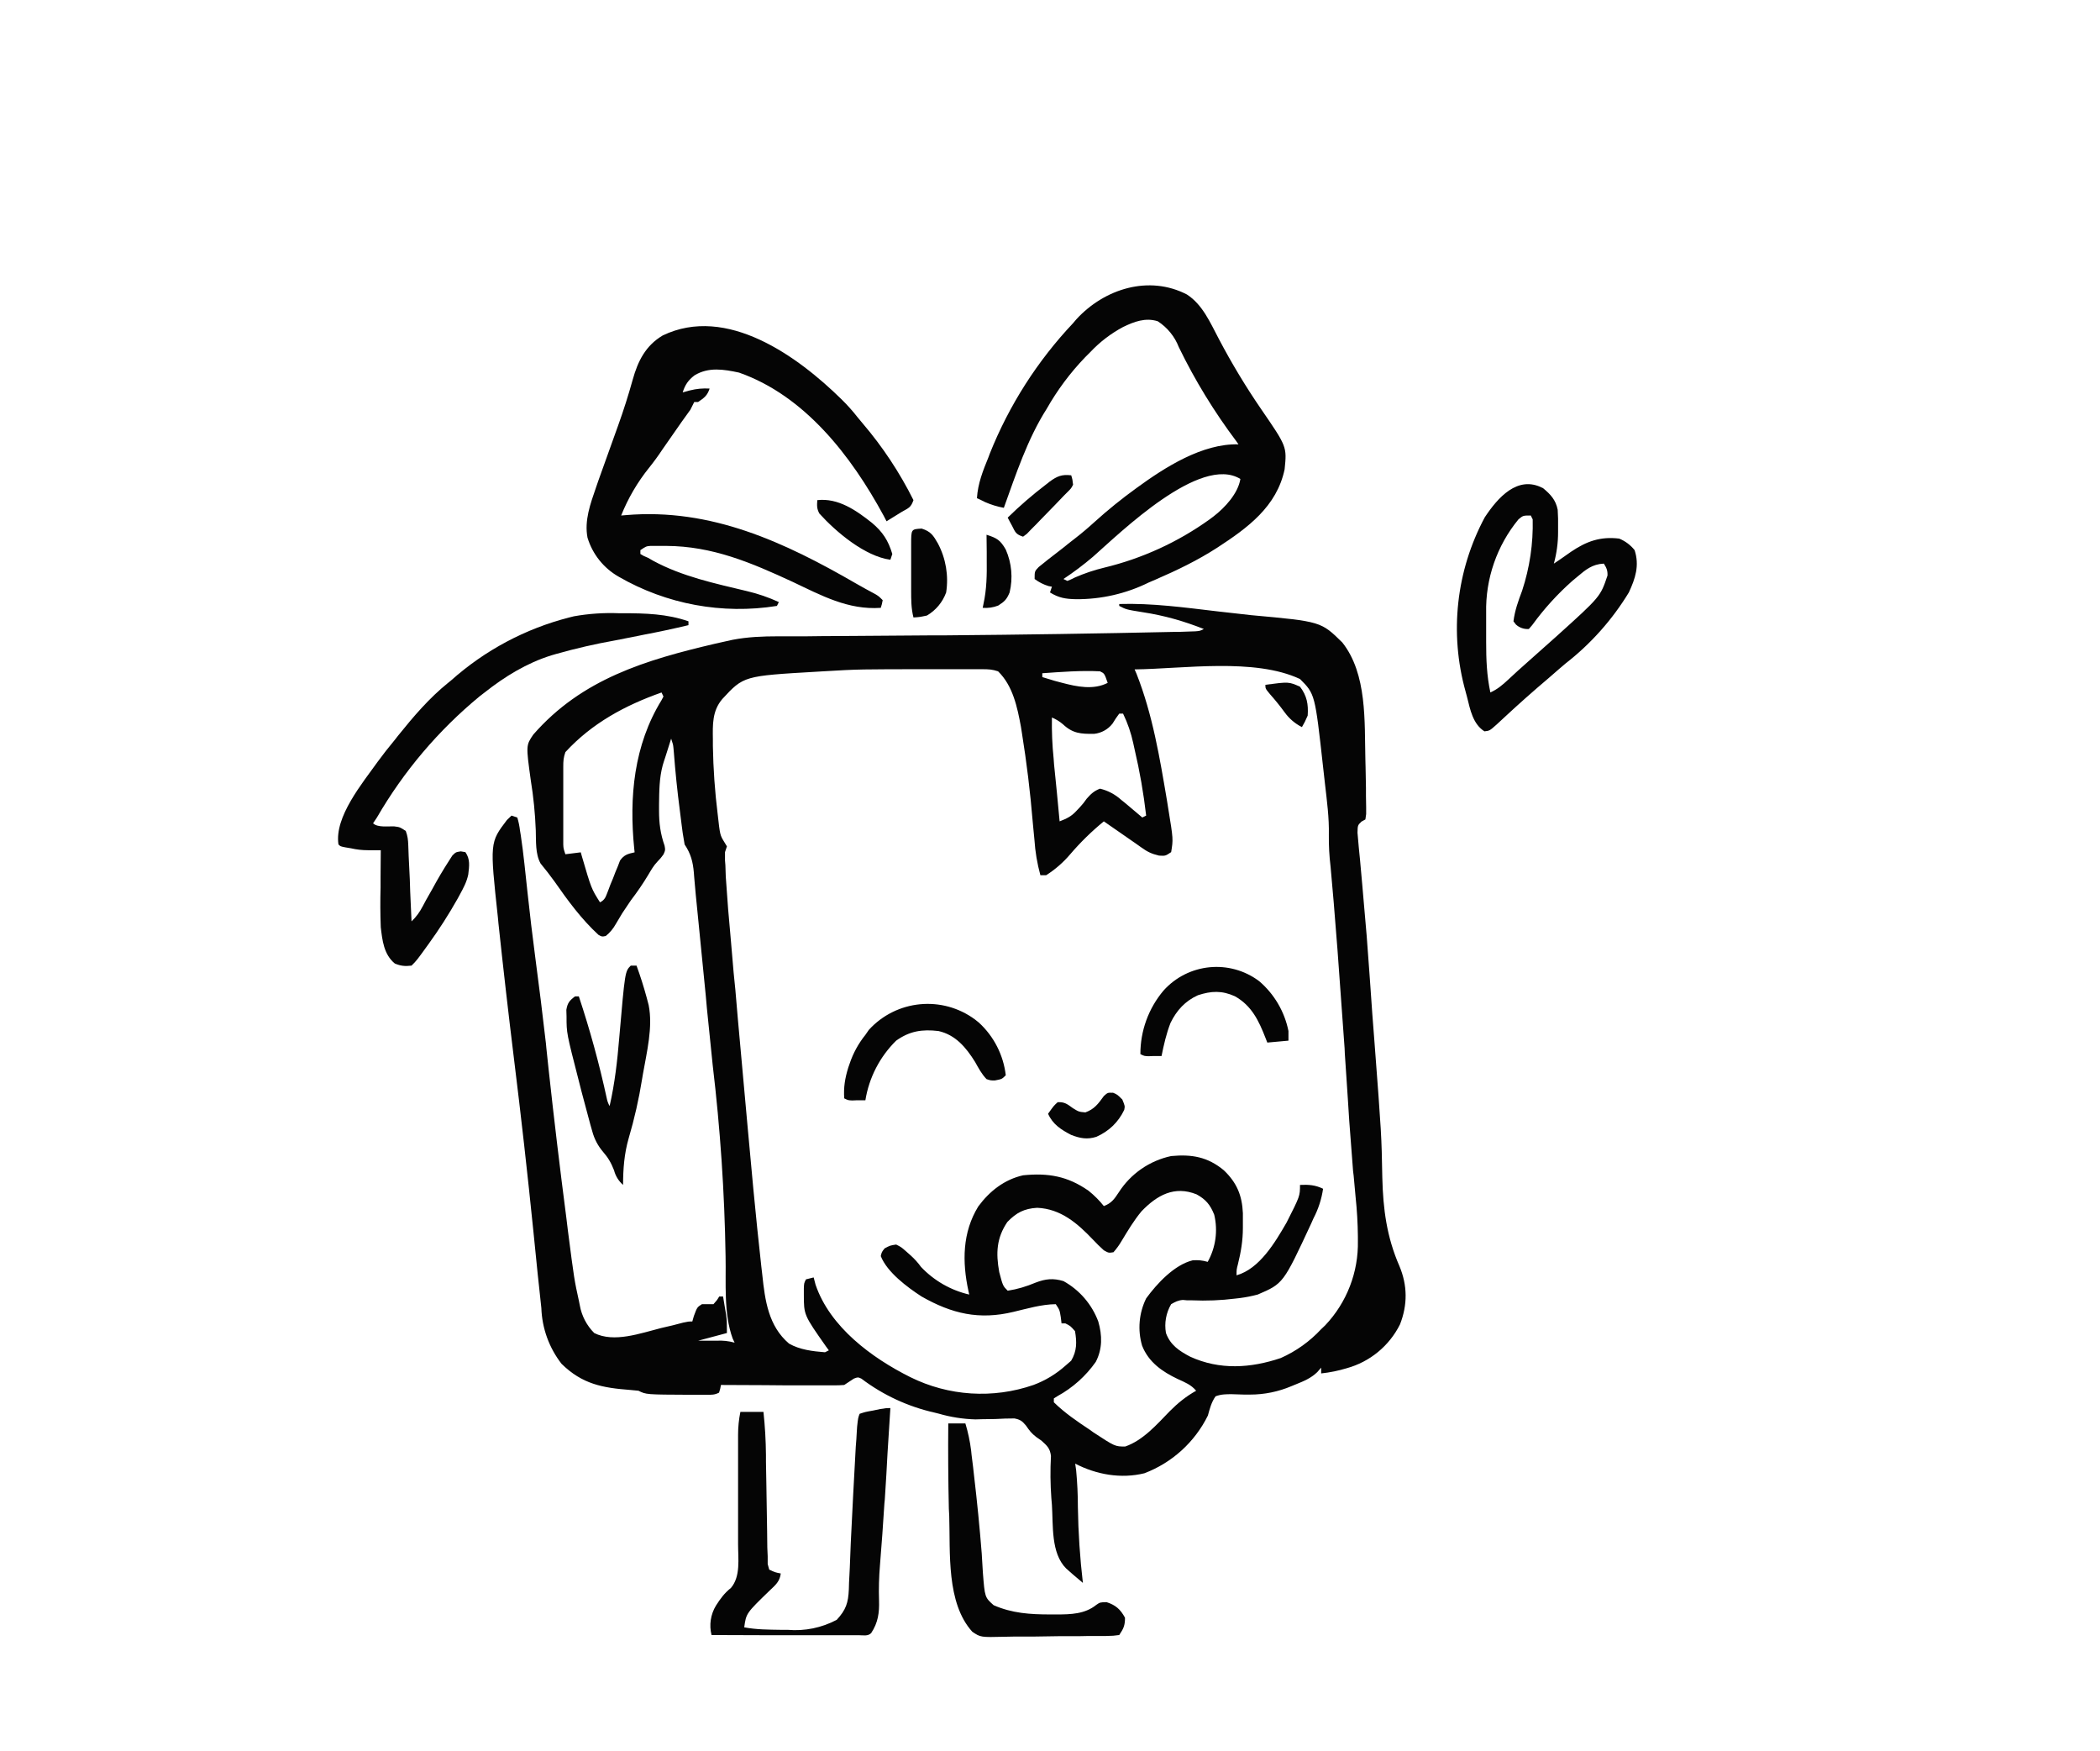
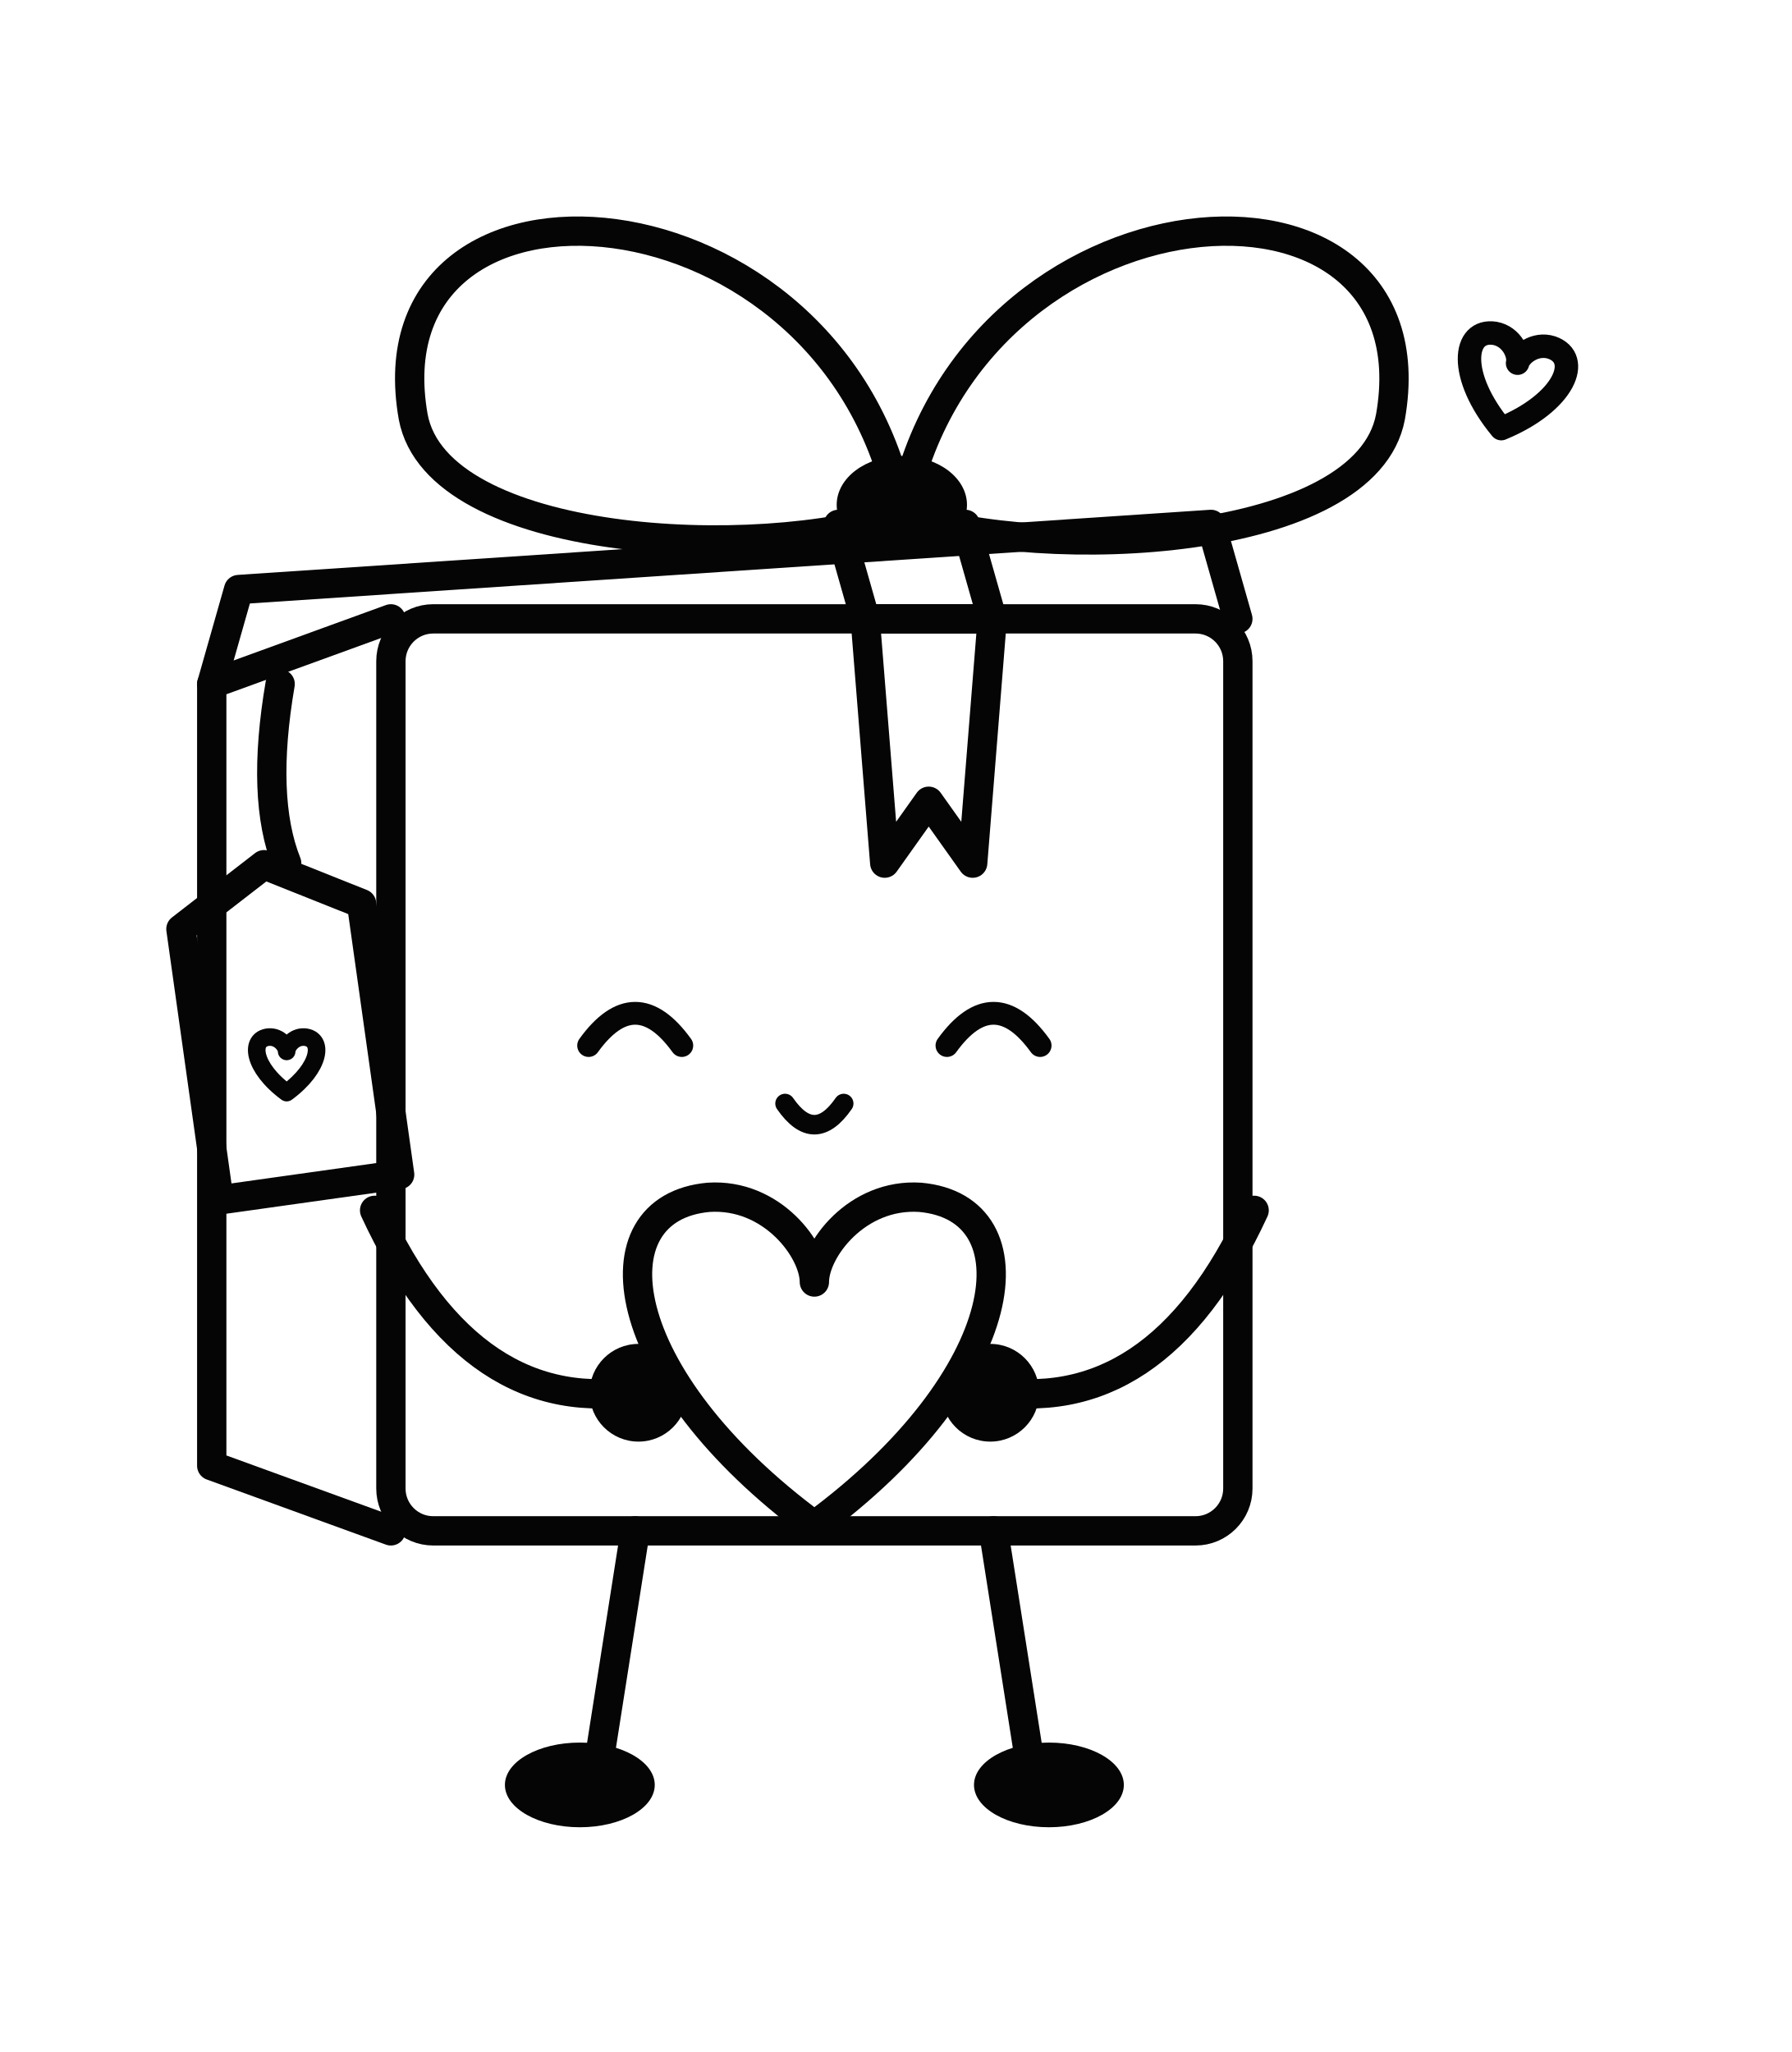
- <svg xmlns="http://www.w3.org/2000/svg" viewBox="0 0 1092 910" width="1092" height="910" role="img" aria-label="Símbolo Seu Mimo Studio">
-   <g id="simbolo" fill="#050505" transform="translate(36.0 36.0) scale(1)">
-     <path d="M581.2 117.1c8.2 5.3 12.2 14.8 16.6 23.1q10 19 22 36.5c13.4 19.5 13.4 19.5 12.2 31.3-4.1 19.4-19.2 30.4-35 40.7-10.2 6.6-21 11.8-32.1 16.6l-3.5 1.5a84 84 0 0 1-38 8.7c-5.3-.1-8.9-.7-13.4-3.5l1-3-1.7-.3q-4-1.2-7.3-3.7c0-4 0-4 2.1-6.2l3-2.4 1.6-1.3 5.3-4.1 1.8-1.4 1.8-1.4 1.7-1.4 3.6-2.8a164 164 0 0 0 10.1-8.5 256 256 0 0 1 22-17.8c14.8-10.8 34.2-23.2 53-22.7l-1.1-1.6a298 298 0 0 1-29.9-48.9 28 28 0 0 0-11-13.5c-6.4-2-12.2.2-18 3a66 66 0 0 0-17 13l-2.7 2.7a134 134 0 0 0-20 26.8c-10 15.7-16 34-22.3 51.5q-5-.9-9.8-3l-2.4-1.2-1.8-.8c.5-7.7 3.1-14.2 6-21.3l.7-1.9A215 215 0 0 1 522 132l1.7-2c14.7-16 37.8-23.1 57.5-12.9m-48.8 136.3Q525 259.7 517 265l2 1c1.8-.7 1.8-.7 4-1.8a91 91 0 0 1 15.2-5.1A157 157 0 0 0 593 234l2-1.5c6-4.6 12.8-12 14-19.5-20.8-12.8-62.2 27.7-76.6 40.4M401.6 171.6q4.5 4.4 8.4 9.4l2.5 3a197 197 0 0 1 26.5 40c-1.3 3.8-2.5 4.1-5.9 6q-4 2.4-8.1 5l-1.5-2.9c-16.8-31-41-62.4-75.2-74.4-8-1.7-15.8-3-23.1 1.4-3.3 2.5-5 5-6.2 8.9l3.6-1c3.6-.9 6.7-1.2 10.4-1-1.2 3.7-2.8 4.8-6 7h-2l-2 4-4.6 6.4-9.9 14.2q-3.3 5-7 9.6A97 97 0 0 0 287 232l2.4-.2c44.3-3.8 82.5 14 120 35.7q4.9 2.8 9.8 5.4c1.8 1.1 1.8 1.1 3.8 3.1-.4 2.1-.4 2.1-1 4-17 1.2-31-6.5-45.8-13.5-21.6-10-41.7-18.6-65.8-18.7h-8.2c-2.2.2-2.2.2-5.2 2.2v2c1.6 1 1.6 1 4 2l2.6 1.5c15.1 8.2 32.1 11.8 48.8 15.8A87 87 0 0 1 369 277l-1 2a125 125 0 0 1-82.3-15.2 35 35 0 0 1-16.2-20.3c-1.7-8.9 1.5-17.6 4.4-26l1.2-3.5 10.4-29q4.2-11.7 7.5-23.6c2.7-9.7 6.7-17.7 15.6-23 33.3-16 70.2 10.8 93 33.2" />
-     <path d="M521 211c.7 2.3.7 2.3 1 5-1 1.9-1 1.9-2.8 3.7l-2 2-2.2 2.3-2.3 2.4-7.5 7.7-2.5 2.6-2.5 2.5-2.2 2.3-2 1.5c-3.7-1.2-4-2.2-5.7-5.6L489 235l-1-1.9q9.4-9.2 19.9-17.2l1.9-1.5c3.8-2.8 6.4-3.9 11.2-3.3M766.3 217.7c4 3.3 6.7 6.2 7.7 11.3q.3 4.5.2 9.2v2.4A61 61 0 0 1 772 257l3-2 4-2.8 2-1.4c8-5.4 15.2-8 25-6.8q4.8 2 8 6c2.6 8 .4 14.7-3 22a137 137 0 0 1-33 37l-3.4 2.9-5.4 4.7a645 645 0 0 0-23 20.4l-4 3.7c-3.6 3.2-3.6 3.2-6.3 3.5-6-3.8-7.4-11.3-9-17.7l-.8-3a122 122 0 0 1 10-90.6c6.7-10.1 17-22 30.1-15.2M753.6 234a74 74 0 0 0-16.8 48.6v15.2c0 9 .3 17.4 2.2 26.2 3.7-1.7 6.3-3.9 9.3-6.7q4.8-4.5 9.8-8.9l15.5-13.8c22.6-20.4 22.6-20.4 26.3-31.4.1-2.6-.5-4-1.9-6.2-6.1.3-9.5 3.2-14 7l-2.4 2a142 142 0 0 0-20.8 22.9L759 291a9 9 0 0 1-6.7-2.3L751 287c.7-5.6 2.5-10.6 4.5-15.9A110 110 0 0 0 761 234l-1-2c-4 0-4 0-6.4 2M389 224c10.9-1.2 20.2 5.3 28.4 11.8 5.6 4.7 8.5 9.2 10.6 16.2l-1 3c-13.3-1.8-28.3-14.5-36.9-24-1.4-2.5-1.3-4.2-1.1-7M443.3 238.8c4.7 1.5 6 3.5 8.4 7.7A41 41 0 0 1 456 272a23 23 0 0 1-10 12c-3.8.8-3.8.8-7 1-1.2-4.7-1.2-9.2-1.2-14v-24c0-7.9 0-7.9 5.4-8.2M477 242c5.4 1.7 7.2 2.8 10 7.7a35 35 0 0 1 2 22.3c-1.5 3.6-2.6 4.7-5.9 6.8a18 18 0 0 1-8.1 1.2l.4-2c1.7-7.7 1.8-15.2 1.7-23.2v-3.7zM546 278c17-.5 33.9 1.8 50.8 3.8l17.8 2c36.3 3.3 36.3 3.3 47.4 14.2 13 16.4 11.5 41.2 12 61l.1 4 .2 10.6v4.2l.1 5.9v3.5l-.4 2.8-2 1.1c-2 1.9-2 1.9-2.1 5.8l.7 8 .6 6 1.2 13.3.6 7q1.8 19.3 3.1 38.6l.5 7 1 14.3 1.1 14.3c3.7 48.8 3.7 48.8 4.1 70.8.4 16.4 2.3 30.9 8.9 46q6.3 15 .3 30.3a44 44 0 0 1-27.7 22.8A72 72 0 0 1 651 678v-3l-2 2.3c-3.3 3.2-7 4.7-11.2 6.4l-2.2.9A55 55 0 0 1 614 689H611l-6.5-.2c-3 0-5.5 0-8.4 1.1-2.2 3.1-3 6.4-4 10a61 61 0 0 1-33 30c-12.2 3-25 .7-36-5l.5 3.5q.9 9.6.9 19.1.3 19.8 2.6 39.4l-3.3-2.8-1.9-1.6-1.8-1.6-1.7-1.5c-8-8-6.7-22.4-7.4-33l-.3-3.6q-.8-10.9-.2-21.9c-.5-4-2-5.3-5-8l-2.6-1.8c-2.6-2-3.6-3.4-5.4-6-2-2.4-3-3.1-6-3.7q-4.9 0-9.8.3l-7 .1-3.5.1a76 76 0 0 1-19.1-3l-2-.5a99 99 0 0 1-38.2-17.7c-1.8-.8-1.8-.8-3.9 0L403 684c-2.8.2-2.8.2-6.2.2H373l-11.5-.1-22.6-.1-.4 2-.6 2c-2.4 1.2-3.8 1.1-6.4 1.1h-8.8C300 689 300 689 296 687l-4.2-.4c-14.5-1.1-25-3-35.8-13.6a50 50 0 0 1-10.5-29l-1.5-14-.4-3.7-2.2-21.8q-4.6-45.4-10.2-90.6a4447 4447 0 0 1-8-69.8l-.3-3.2c-4.2-38.9-4.2-38.9 4.7-50.6l2.4-2.3 3 1q1 3.3 1.4 6.8l.4 2.4c1.5 9.9 2.4 19.8 3.5 29.7q1.8 16.8 4 33.5 3 22.5 5.6 45.2l.2 2.2 1.2 11.3q4.2 38.6 9.2 77l.8 6.6c3.3 25.5 3.3 25.5 5.8 36.9l.4 2A27 27 0 0 0 273 657c10.3 5.2 24.1.1 34.8-2.6l6-1.4 5.4-1.4c2.8-.6 2.8-.6 4.8-.6l.8-2.8c1.7-4.6 1.7-4.6 4.2-6.2h6c1.8-2 1.8-2 3-4h2l1 6.1.6 3.5c.4 3.4.4 3.4.4 9.4l-15 4h9.5q4.8-.3 9.5 1l-1-2.1c-4.8-13.1-3.4-29-3.7-42.8a969 969 0 0 0-6.7-99.4l-3-29.4-.2-2.2-.4-4.5-4.2-42.4-1-10-.8-9-.2-2.6c-.5-5.7-1.6-9.8-4.8-14.6l-1-6-.5-3.8-.5-4-.5-4a553 553 0 0 1-3.1-30.1l-.2-2.2c-.2-1.9-.2-1.9-1.2-4.9l-2.4 7.6-.7 2.2-.7 2.1-.6 2c-1.8 6.7-1.8 13.4-1.9 20.3v3.2c0 6.6.7 12 2.9 18.3.4 2.3.4 2.3-.6 4.5-1.4 1.9-1.4 1.9-3.2 3.8-2 2.1-3.2 4.3-4.7 6.8a140 140 0 0 1-9 13.2l-4.5 6.7-1.2 2-2.2 3.7a21 21 0 0 1-5.2 6.2c-2 .4-2 .4-3.8-.6-8.9-8.2-16-17.9-22.9-27.8q-3.4-4.7-7.2-9.3c-2.8-5-2.3-11.7-2.5-17.3q-.5-13.1-2.6-26c-2.5-18.1-2.5-18.1 1.3-23.7 25.3-29 58.5-38.8 94.7-47.3l9-2c7.9-1.5 15.6-1.8 23.6-1.8h14.6l8-.1 16.8-.1 41.4-.3h6.5q59.4-.5 118.8-1.8h2.2l5.7-.2 3-.1c2.4-.2 2.4-.2 4.4-1.2-10.4-4.1-20.5-7-31.6-8.7-8.7-1.4-8.7-1.4-12.4-3.3zm-154 35-3.3.2c-38 2.2-38 2.2-49.1 14.2-5.3 6.2-5 13.4-4.9 21v3.4a333 333 0 0 0 2.5 35.5c1.2 10.8 1.2 10.8 3.4 14.4l1.4 2.3-1 3v4.3l.2 2.5.1 2.9.1 3q1.1 16.9 2.7 33.7l.6 7q.7 9 1.7 18.3l1.3 15.2c8.7 96.3 8.7 96.3 12.2 128.6l.5 4.3c1.4 13.3 3.2 26.6 13.9 35.7 5.6 3.2 12.3 4 18.7 4.5l2-1-1.4-1.9C382 647.6 382 647.6 382 637v-3.2c.1-2.7.1-2.7 1.1-4.7l4-1 1 3.8c7.5 22 29.2 38 49.2 48a83 83 0 0 0 64.1 4.1A52 52 0 0 0 518 674l3-2.6c3-5 3-9.7 2-15.4-2.4-2.7-2.4-2.7-5-4h-2l-.4-3.3c-.6-3.7-.6-3.7-2.6-6.7-7.5.1-14.8 2.3-22 4-17.8 4.3-32 1-47.8-8-7.4-4.8-17.9-12.6-21.2-21 .5-2.1.5-2.1 2-4 2.8-1.5 2.8-1.5 6-2 2.6 1.3 2.6 1.3 5 3.4l2.6 2.3q3 2.7 5.3 5.9A50 50 0 0 0 468 637l-.4-1.8c-3.3-15.2-3.2-30.5 5.1-44 5.9-8 13.6-14 23.3-16.2 13-1.3 23.1.4 34 8q4.5 3.6 8 8c4-1.5 5.5-3.7 7.8-7.2A43 43 0 0 1 573 565c10.7-1 19 .4 27.4 7.4 6.7 6.4 9.5 13 9.9 22.3v7.6c0 6.6-1 12.6-2.6 19-.7 2.7-.7 2.7-.7 5.7 12-3.4 20.1-17.2 26-27.4 7-13.8 7-13.8 7-19.6 4.5-.2 7.9 0 12 2a48 48 0 0 1-5 15.4l-1.2 2.7c-14.5 31.2-14.5 31.2-27.8 36.9q-4.5 1.2-9.1 1.8l-2.6.3q-11.2 1.4-22.5.9h-2.5l-2.2-.2c-2.5.2-4 1-6.1 2.2a22 22 0 0 0-2.7 15c2.3 6.3 6.9 9.3 12.6 12.3 15.3 7 31.4 6 47.1.7a64 64 0 0 0 21-15l2.1-2a62 62 0 0 0 17-44v-2.2q-.1-10.3-1.2-20.6l-1-11-.3-2.4-2-26.2-.7-11-1.6-24-.1-2.5-3.7-51.3-.5-6.2q-1.4-18.6-3.1-37-1-8.3-.9-16.5c.2-9-1-17.7-2-26.5l-1-8.9c-4.2-37.9-4.2-37.9-12-45.7-23.7-11.1-60.6-5.3-86-5l1 2.3c8.4 21.3 12.1 43.8 15.9 66.3l.6 3.8c2.6 15.9 2.6 15.9 1.5 22.6-3 2-3 2-6.3 1.8-3.9-.9-6.1-2-9.3-4.3l-3.1-2.2-1.6-1.1-7.2-5-7.5-5.2a137 137 0 0 0-17.4 17q-5.5 6.5-12.6 11h-3q-2.5-9.1-3.1-18.5l-.6-6.2-.3-3.2q-1.9-23-5.6-46l-.5-3.2c-1.9-10.3-4.2-21.4-11.9-28.9-3-1-5-1.1-8.2-1.1h-26.1c-37.9 0-37.9 0-56.7 1.1m114 1v2l6.6 2 3.8 1c7.6 2 16.2 3.8 23.6 0-1.7-4.9-1.7-4.9-4-6-10-.5-20 .3-30 1m-198 10c-19 6.7-36.2 16-50 31-1 2.9-1.1 4.6-1.1 7.6V403c.1 2.1.1 2.1 1.1 5.1l8-1 .5 1.8c5 17.1 5 17.1 9.5 24.2 2.8-1.4 3-3.1 4.2-6l1.2-3.2q1.4-3.2 2.6-6.5l1.3-3.1 1.1-2.9c2.1-3 4-3.5 7.6-4.3l-.2-1.9c-2.7-26.8-.2-53.8 14.2-77.2l1-1.9zm238 11q-1.9 2.5-3.5 5.2a14 14 0 0 1-9.5 5.3c-7 .1-11.2-.2-16.3-5a22 22 0 0 0-5.7-3.5q-.2 10.8.9 21.5l.2 2.8.9 8.9.6 6L515 391c3.6-1.4 6-2.5 8.6-5.3l1.8-1.9q2-2.1 3.7-4.6c2.2-2.5 3.8-4 6.9-5.2a25 25 0 0 1 11 5.8l2.6 2.1 8.4 7.1 2-1a301 301 0 0 0-6-34.4l-.7-3.2A68 68 0 0 0 548 335zm11.6 258.7c-4 4.8-7.2 10.2-10.4 15.5a37 37 0 0 1-4.2 5.8c-2.5.4-2.5.4-5-1q-3-2.7-5.7-5.6c-8-8.4-16.7-16-29-16.5-6.7.4-10.8 2.5-15.5 7.4-5.6 8.3-6 16.1-4.2 26 1.9 7.2 1.9 7.2 4.4 9.7 5.2-.8 9.7-2.2 14.5-4.2 5.2-2 9.2-2.4 14.5-.8a40 40 0 0 1 18.1 21c2.1 7.2 2.2 14.3-1.3 21a59 59 0 0 1-19.9 17.8L512 691v2c5.6 5.5 12.2 10 18.7 14.3l1.8 1.3c11.3 7.4 11.3 7.4 16.6 7.4 9.3-3.2 16.5-11.5 23.2-18.4 4.2-4.2 8.5-7.7 13.7-10.6-2.7-3.2-5.9-4.4-9.6-6.1-8-3.8-15.1-8.7-18.5-17.3A34 34 0 0 1 560 639c5.6-7.7 14.7-17.5 24.2-19.8 2.8-.2 5 0 7.8.8a34 34 0 0 0 3.4-24.5c-2-5.1-4.4-8-9.2-10.6-11.5-4.6-20.5.4-28.6 8.8M333 645l1 3Zm-1 3 1 2Zm325 19 1 2Z" />
-     <path d="M285.8 282.8h2c11.7 0 23 .3 34.2 4.2v2q-11.7 2.8-23.4 5l-2.9.6-11.7 2.3a317 317 0 0 0-30.9 7.1l-2.4.7c-12.8 4-24.2 11-34.7 19.3l-2.6 2a233 233 0 0 0-53.4 63l-2 3c2.3 2.3 7.8 1.5 10.9 1.6 3.1.4 3.1.4 6.1 2.4 1 2.7 1.2 4.6 1.3 7.4l.1 2.7.1 2.8.6 12.3.2 6.3.7 15.5c2.6-2.5 4.2-4.8 5.9-8l1.6-3 3.4-6q4.1-7.6 8.7-14.7l1.6-2.5c1.8-1.8 1.8-1.8 4.4-2.2l2.4.4c2.6 3.7 2 7.3 1.5 11.6-.8 3.9-2.5 7-4.4 10.5l-1.2 2.2a244 244 0 0 1-15 23.4c-6.2 8.6-6.2 8.6-8.9 11.3-3.4.4-5.6.2-8.7-1.1-5.7-4.7-6.5-12-7.3-18.9q-.4-10.3-.1-20.7v-5.6l.1-13.7h-6.7q-4.5 0-8.8-1l-3-.5c-2.5-.5-2.5-.5-3.5-1.5-2.2-14.3 12.5-31.9 20.4-43q4.1-5.6 8.6-11l2.2-2.8c7.9-9.8 16-19.3 25.8-27.2l1.6-1.3A147 147 0 0 1 260 285l2.4-.6a109 109 0 0 1 23.4-1.6M640 321c3.6 4.7 4.4 9.1 4 15-1.5 3.4-1.5 3.4-3 6a25 25 0 0 1-9-7.7q-3.5-4.8-7.5-9.3c-2.5-3-2.5-3-2.5-5 12.2-1.6 12.2-1.6 18 1M292 466h3q3 8.2 5.3 16.7l1 3.8c2.3 11.5-1 24.5-3 36l-.4 2.4a247 247 0 0 1-7 30.9c-2.3 8-2.9 15.9-2.9 24.2a15 15 0 0 1-4.7-7.6c-1.5-3.9-3.1-6.6-5.8-9.7a27 27 0 0 1-5.5-10.5l-1-3.5-4.6-17.2-1.5-5.9c-6.3-24.5-6.3-24.5-6.3-33.2l-.1-3.4c.6-3.6 1.6-4.8 4.5-7h2a513 513 0 0 1 14.5 52.9 13 13 0 0 0 1.5 4.1c2.7-11.8 4-23.4 5-35.4 3-34.6 3-34.6 6-37.6M618.8 474.1A46 46 0 0 1 634 500v5l-11 1-.9-2.3c-3.5-9-7.2-16.9-16-21.8-6.7-3-12.2-2.8-19.2-.5-6.6 3-11 7.8-14.2 14.3-2.2 5.6-3.5 11.4-4.7 17.3h-4.4l-2.4.1c-2.2-.1-2.2-.1-4.2-1.1a51 51 0 0 1 12-33 37 37 0 0 1 49.8-4.9M471 494l2 1.6a44 44 0 0 1 14 27.4c-2 2-2 2-5.7 2.7-2.2 0-2.2 0-4.3-.7-2.6-2.7-4.2-5.8-6-9-4.7-7.5-10.1-14-19-16-8.5-1-15 0-22 5a56 56 0 0 0-16 31h-4.4l-2.4.1c-2.2-.1-2.2-.1-4.2-1.1-.4-5.7.4-10.5 2.1-16l.7-2a48 48 0 0 1 8.2-15l1.8-2.6A41.4 41.4 0 0 1 471 494M542.6 532c2.4 1 2.4 1 5 3.6 1.4 3.4 1.4 3.4 1 5.4q-4.6 9.6-14.5 14c-4.7 1.5-8.5.8-13.1-1-5.2-2.7-9.6-5.5-12-11 3-4.2 3-4.2 5-6 3.6-.2 5 1 7.9 3.1 3.1 1.9 3.1 1.9 6.5 2.2 4.7-1.7 6.7-4.5 9.6-8.5 2-1.8 2-1.8 4.6-1.7M427 696l-1.5 23.7-.6 11-.8 12.8-.2 2q-1 16.1-2.3 32-.8 9.4-.5 18.6c.2 6.3-.5 11.5-4.1 16.9-1.7 1.7-4 1.1-6.3 1.1H363L334 814a20 20 0 0 1 2.3-15.3c2.3-3.6 4.4-6.5 7.8-9.2 5.1-6 3.7-15.2 3.7-22.7v-57q0-5.9 1.2-11.8h12q1.2 11.2 1.3 22.4v3.5l.2 11.2.4 24.8.1 8.6.2 4.6v4l.8 2.9c3 1.4 3 1.4 6 2-.5 4.1-2.7 6-5.6 8.7-12.4 12-12.4 12-13.4 19.3 6.4 1.2 12.6 1.2 19.1 1.3h3.5a46 46 0 0 0 25.5-5.2c4.8-5.2 6-8.8 6.3-15.9l.1-3.5.2-3.8.2-4 .5-12.8q1.2-25 2.6-50l.3-3.8.2-3.5.2-3.1c.5-4.6.5-4.6 1.3-6.7 3-1 3-1 7-1.7l3.8-.8c3.2-.5 3.2-.5 5.2-.5M457 704h9q2.1 6.9 3 14.2l.2 2 .8 6.4.5 4.5q2.4 20.3 4 40.5l.2 3.4.4 6.6c1 12.8 1 12.8 5.6 16.9 9.6 4.2 19 4.8 29.4 4.8h3.4c7.3 0 14.7-.2 20.6-5 1.9-1.3 1.9-1.3 5.3-1.4 4.7 1.5 7.2 3.7 9.6 8.1 0 4-.7 5.6-3 9-3 .4-3 .4-7 .5H530l-5 .1h-10.3l-13.2.2h-10.1l-5 .1c-12.5.3-12.5.3-16.8-2.6-13.6-15-11.4-41.3-12-60.2l-.2-3.8q-.5-22.2-.3-44.3" />
+ <svg xmlns="http://www.w3.org/2000/svg" viewBox="60 0 1100 1260" width="1100" height="1260" role="img" aria-label="Seu Mimo Studio">
+   <g id="simbolo">
+     <rect x="300" y="380" width="520" height="560" rx="26" fill="none" stroke="#050505" stroke-width="18" stroke-linecap="round" stroke-linejoin="round" />
+     <path d="M300,380 L190,420 L190,900 L300,940" fill="none" stroke="#050505" stroke-width="18" stroke-linecap="round" stroke-linejoin="round" />
+     <path d="M190,420 L206.5,362 L803.5,322 L820,380" fill="none" stroke="#050505" stroke-width="18" stroke-linecap="round" stroke-linejoin="round" />
+     <path d="M591.2,380 L574.7,322" fill="none" stroke="#050505" stroke-width="18" stroke-linecap="round" stroke-linejoin="round" />
+     <path d="M669.2,380 L652.7,322" fill="none" stroke="#050505" stroke-width="18" stroke-linecap="round" stroke-linejoin="round" />
+     <path d="M591.2,380 L669.2,380 L657.2,530 L630.2,492 L603.2,530 Z" fill="none" stroke="#050505" stroke-width="18" stroke-linecap="round" stroke-linejoin="round" />
+     <path d="M613.7,316 C573.7,106 283.7,86 313.7,256 C328.7,336 523.7,346 613.7,316 Z" fill="none" stroke="#050505" stroke-width="18" stroke-linecap="round" stroke-linejoin="round" />
+     <path d="M613.7,316 C653.7,106 943.7,86 913.7,256 C898.7,336 703.7,346 613.7,316 Z" fill="none" stroke="#050505" stroke-width="18" stroke-linecap="round" stroke-linejoin="round" />
+     <ellipse cx="613.7" cy="310" rx="40" ry="30" fill="#050505" />
+     <path d="M232,420 Q220,490 236,530" fill="none" stroke="#050505" stroke-width="18" stroke-linecap="round" stroke-linejoin="round" />
+     <path d="M236,530 L292,562 L292,730 L180,730 L180,562 Z" fill="none" stroke="#050505" stroke-width="18" stroke-linecap="round" stroke-linejoin="round" transform="rotate(-8 236 630)" />
+     <path d="M236,670.9 C215.1,655.5 212.9,637.9 225.0,636.8 C231.6,636.36 236,642.3 236,645.6 C236,642.3 240.4,636.36 247.0,636.8 C259.1,637.9 256.9,655.5 236,670.9 Z" fill="none" stroke="#050505" stroke-width="10.8" stroke-linejoin="round" />
+     <path d="M421.4,642.0 Q450.0,602.4 478.6,642.0" fill="none" stroke="#050505" stroke-width="14.0" stroke-linecap="round" />
+     <path d="M641.4,642.0 Q670.0,602.4 698.6,642.0" fill="none" stroke="#050505" stroke-width="14.0" stroke-linecap="round" />
+     <path d="M542.0,677.6 Q560.0,703.6 578.0,677.6" fill="none" stroke="#050505" stroke-width="12.0" stroke-linecap="round" />
+     <path d="M560.0,936.7 C436.5,845.7 423.5,741.7 495.0,735.2 C534.0,732.6 560.0,767.7 560.0,787.2 C560.0,767.7 586.0,732.6 625.0,735.2 C696.5,741.7 683.5,845.7 560.0,936.7 Z" fill="none" stroke="#050505" stroke-width="18" stroke-linejoin="round" />
+     <path d="M290,743.2 Q350,873.2 455.0,853.2" fill="none" stroke="#050505" stroke-width="18" stroke-linecap="round" stroke-linejoin="round" />
+     <path d="M830,743.2 Q770,873.2 665.0,853.2" fill="none" stroke="#050505" stroke-width="18" stroke-linecap="round" stroke-linejoin="round" />
+     <circle cx="452.0" cy="855.2" r="30" fill="#050505" />
+     <circle cx="668.0" cy="855.2" r="30" fill="#050505" />
+     <path d="M450,940 L428,1080" fill="none" stroke="#050505" stroke-width="18" stroke-linecap="round" stroke-linejoin="round" />
+     <path d="M670,940 L692,1080" fill="none" stroke="#050505" stroke-width="18" stroke-linecap="round" stroke-linejoin="round" />
+     <ellipse cx="416" cy="1096" rx="46" ry="26" fill="#050505" />
+     <ellipse cx="704" cy="1096" rx="46" ry="26" fill="#050505" />
+     <path d="M990,264.2 C955.8,239.0 952.2,210.2 972.0,208.4 C982.8,207.68 990,217.4 990,222.8 C990,217.4 997.2,207.68 1008.0,208.4 C1027.8,210.2 1024.2,239.0 990,264.2 Z" fill="none" stroke="#050505" stroke-width="14.4" stroke-linejoin="round" transform="rotate(14 990 230)" />
  </g>
</svg>
